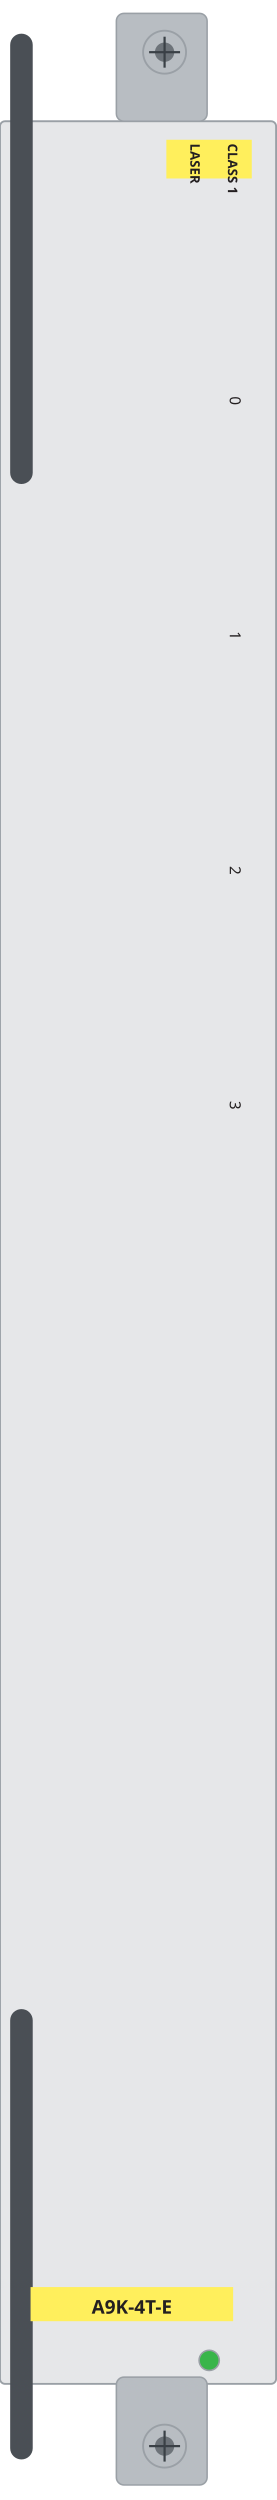
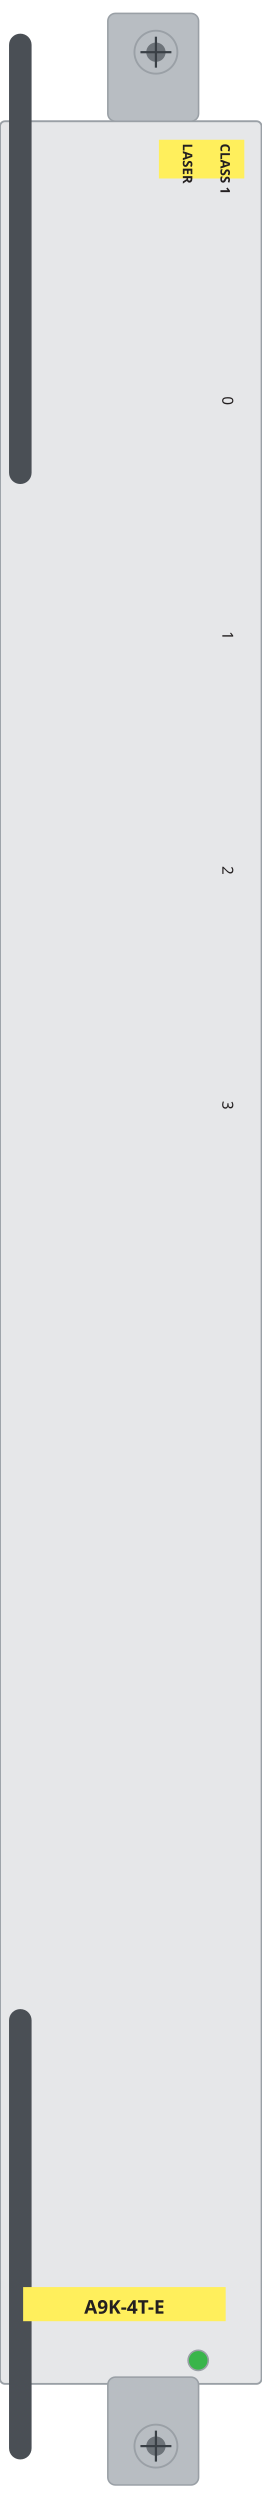
- <svg xmlns="http://www.w3.org/2000/svg" width="43.7mm" height="395.7mm" viewBox="0 0 43.7 395.7">
-   <rect id="plate" x="0" y="19.19" width="43.7" height="358.13" rx="0.8" fill="#e6e7e9" stroke="#9aa0a6" stroke-width="0.3" />
-   <rect id="ejector-top" x="18.42" y="2.12" width="14.36" height="17.07" rx="1.2" fill="#b8bdc2" stroke="#9aa0a6" stroke-width="0.25" />
-   <rect id="lever-top" x="1.61" y="5.33" width="3.57" height="71.28" rx="1.78" fill="#4a4f55" />
+ <svg xmlns="http://www.w3.org/2000/svg" width="41.4mm" height="395.7mm" viewBox="0 0 41.4 395.7">
+   <rect id="plate" x="0" y="19.19" width="41.4" height="358.13" rx="0.8" fill="#e6e7e9" stroke="#9aa0a6" stroke-width="0.3" />
+   <rect id="ejector-top" x="17.07" y="2.12" width="14.36" height="17.07" rx="1.2" fill="#b8bdc2" stroke="#9aa0a6" stroke-width="0.25" />
+   <rect id="lever-top" x="1.43" y="5.33" width="3.57" height="71.28" rx="1.78" fill="#4a4f55" />
  <g id="screw-top">
-     <circle cx="26.05" cy="8.26" r="3.4" fill="#b8bdc2" stroke="#9aa0a6" stroke-width="0.3" />
-     <circle cx="26.05" cy="8.26" r="1.53" fill="#6d7379" />
-     <path d="M 23.6 8.26 H 28.5 M 26.05 5.81 V 10.71" stroke="#3a4046" stroke-width="0.35" fill="none" />
+     <circle cx="24.68" cy="8.26" r="3.4" fill="#b8bdc2" stroke="#9aa0a6" stroke-width="0.3" />
+     <circle cx="24.68" cy="8.26" r="1.53" fill="#6d7379" />
+     <path d="M 22.23 8.26 H 27.13 M 24.68 5.81 V 10.71" stroke="#3a4046" stroke-width="0.35" fill="none" />
  </g>
-   <rect id="ejector-bot" x="18.42" y="376.25" width="14.36" height="17.07" rx="1.2" fill="#b8bdc2" stroke="#9aa0a6" stroke-width="0.25" />
-   <rect id="lever-bot" x="1.61" y="318.0" width="3.57" height="71.28" rx="1.78" fill="#4a4f55" />
+   <rect id="ejector-bot" x="17.07" y="376.25" width="14.36" height="17.07" rx="1.2" fill="#b8bdc2" stroke="#9aa0a6" stroke-width="0.25" />
+   <rect id="lever-bot" x="1.43" y="318" width="3.57" height="71.28" rx="1.78" fill="#4a4f55" />
  <g id="screw-bot">
-     <circle cx="26.05" cy="387.17" r="3.4" fill="#b8bdc2" stroke="#9aa0a6" stroke-width="0.3" />
-     <circle cx="26.05" cy="387.17" r="1.53" fill="#6d7379" />
-     <path d="M 23.6 387.17 H 28.5 M 26.05 384.72 V 389.62" stroke="#3a4046" stroke-width="0.35" fill="none" />
+     <circle cx="24.68" cy="387.17" r="3.4" fill="#b8bdc2" stroke="#9aa0a6" stroke-width="0.3" />
+     <circle cx="24.68" cy="387.17" r="1.53" fill="#6d7379" />
+     <path d="M 22.23 387.17 H 27.13 M 24.68 384.72 V 389.62" stroke="#3a4046" stroke-width="0.35" fill="none" />
  </g>
  <g id="silkscreen">
-     <text x="36.37" y="63.42" transform="rotate(90 36.37 63.42)" font-family="sans-serif" font-size="2.4" text-anchor="middle" fill="#231f20">0</text>
-     <text x="36.37" y="100.59" transform="rotate(90 36.37 100.59)" font-family="sans-serif" font-size="2.4" text-anchor="middle" fill="#231f20">1</text>
-     <text x="36.37" y="137.76" transform="rotate(90 36.37 137.76)" font-family="sans-serif" font-size="2.4" text-anchor="middle" fill="#231f20">2</text>
-     <text x="36.37" y="174.94" transform="rotate(90 36.37 174.94)" font-family="sans-serif" font-size="2.4" text-anchor="middle" fill="#231f20">3</text>
-     <rect x="26.33" y="22.12" width="13.52" height="6.13" fill="#ffef5c" />
-     <text x="36.07" y="22.72" transform="rotate(90 36.07 22.72)" font-family="sans-serif" font-size="2.1" font-weight="bold" fill="#231f20">CLASS 1</text>
-     <text x="30.12" y="22.72" transform="rotate(90 30.12 22.72)" font-family="sans-serif" font-size="2.1" font-weight="bold" fill="#231f20">LASER</text>
-     <rect x="4.84" y="362.0" width="32.06" height="5.4" fill="#ffef5c" />
-     <text x="20.87" y="366.21" font-family="sans-serif" font-size="3.0" font-weight="bold" text-anchor="middle" fill="#231f20">A9K-4T-E</text>
+     <text x="35.19" y="63.42" transform="rotate(90 35.19 63.42)" font-family="sans-serif" font-size="2.4" text-anchor="middle" fill="#231f20">0</text>
+     <text x="35.19" y="100.59" transform="rotate(90 35.19 100.59)" font-family="sans-serif" font-size="2.4" text-anchor="middle" fill="#231f20">1</text>
+     <text x="35.19" y="137.76" transform="rotate(90 35.19 137.76)" font-family="sans-serif" font-size="2.4" text-anchor="middle" fill="#231f20">2</text>
+     <text x="35.19" y="174.94" transform="rotate(90 35.19 174.94)" font-family="sans-serif" font-size="2.4" text-anchor="middle" fill="#231f20">3</text>
+     <rect x="25.15" y="22.12" width="13.52" height="6.13" fill="#ffef5c" />
+     <text x="34.89" y="22.72" transform="rotate(90 34.89 22.72)" font-family="sans-serif" font-size="2.1" font-weight="bold" fill="#231f20">CLASS 1</text>
+     <text x="28.94" y="22.72" transform="rotate(90 28.94 22.72)" font-family="sans-serif" font-size="2.1" font-weight="bold" fill="#231f20">LASER</text>
+     <rect x="3.66" y="362" width="32.06" height="5.4" fill="#ffef5c" />
+     <text x="19.69" y="366.21" font-family="sans-serif" font-size="3.0" font-weight="bold" text-anchor="middle" fill="#231f20">A9K-4T-E</text>
  </g>
-   <circle id="status" cx="33.11" cy="373.6" r="1.6" fill="var(--led-color, #39b54a)" stroke="#9aa0a6" stroke-width="0.25" />
+   <circle id="status" cx="31.37" cy="373.6" r="1.6" fill="var(--led-color, #39b54a)" stroke="#9aa0a6" stroke-width="0.25" />
</svg>
